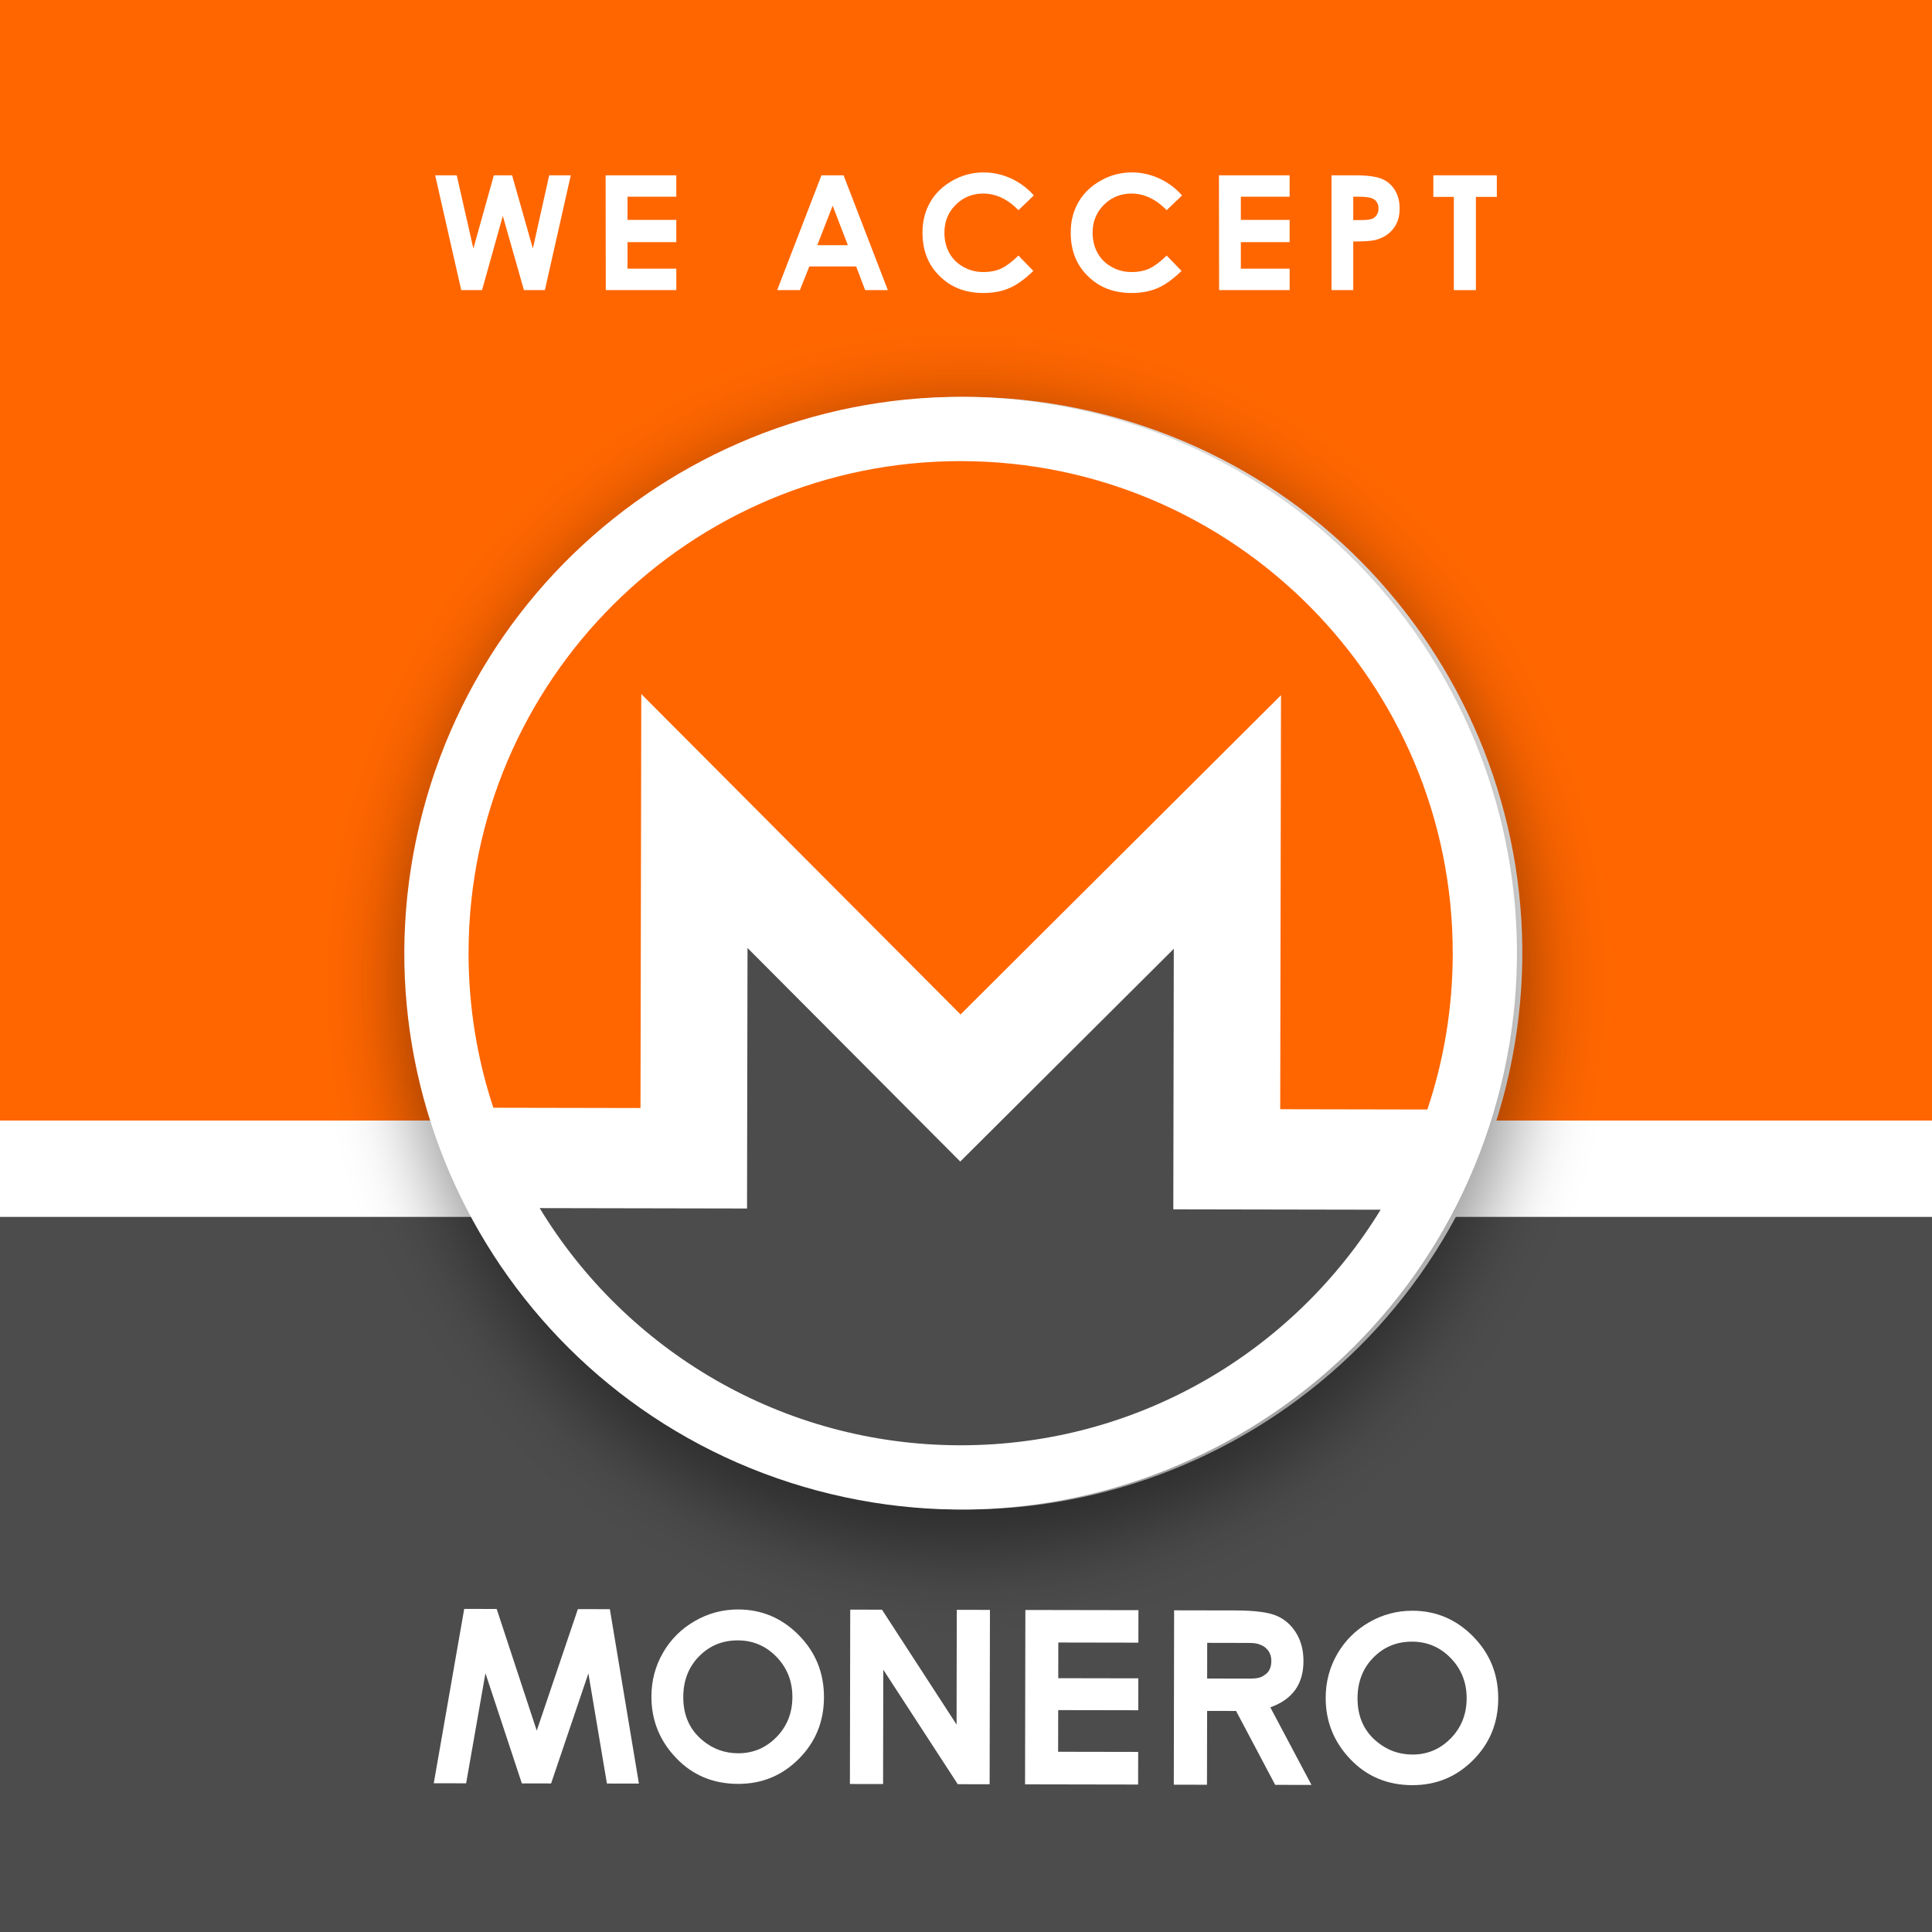
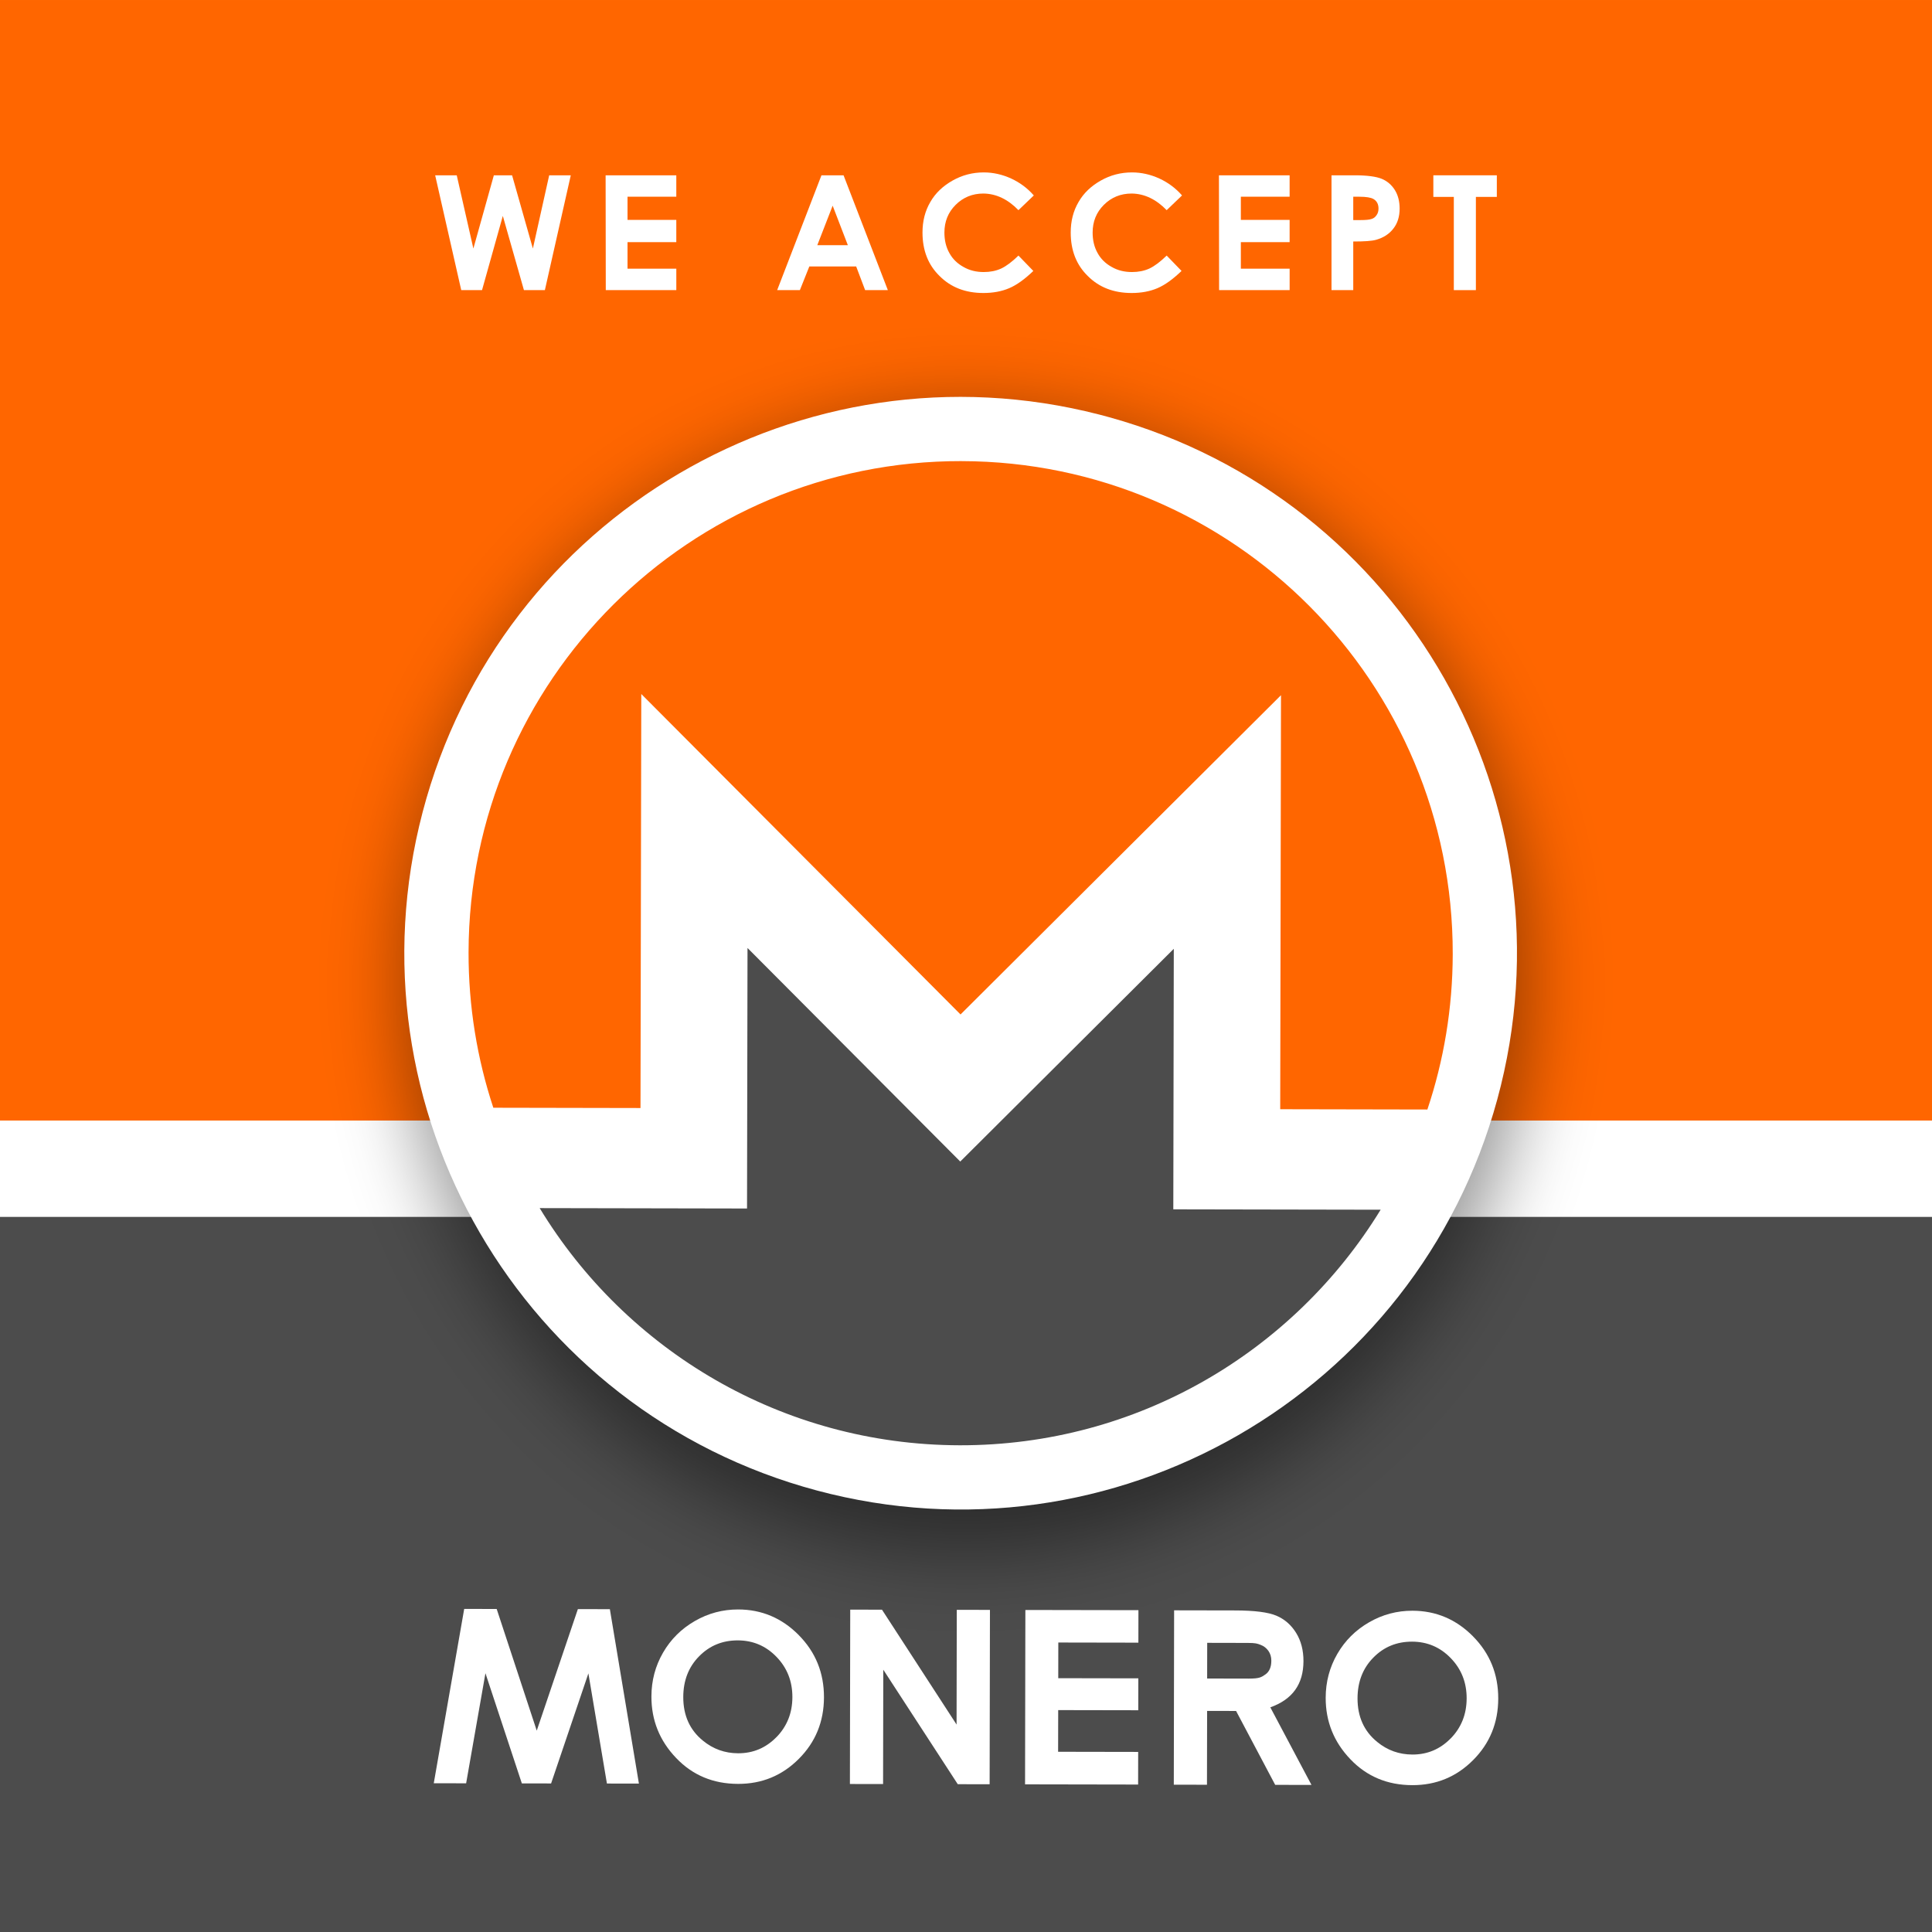
<svg xmlns="http://www.w3.org/2000/svg" width="80mm" height="80mm" viewBox="0 0 80 80" version="1.1" id="svg1175">
  <defs id="defs1172">
    <filter style="color-interpolation-filters:sRGB" id="filter21430" x="-0.084" y="-0.084" width="1.168" height="1.168">
      <feGaussianBlur stdDeviation="2.325" id="feGaussianBlur21432" />
    </filter>
  </defs>
  <g id="layer1" transform="translate(-63.98438,-100.8407)">
    <g id="g22590" transform="translate(206.3158,84.50204)">
      <g id="g22588" transform="matrix(0.6920944,0,0,0.6920944,-12.75636,-16.89413)">
        <g id="g28821">
          <path id="rect22550" style="fill:#ffffff;stroke-width:0.357;stroke-linecap:round" transform="matrix(1.44489,0,0,1.44489,18.43153,24.41015)" d="m -142.331,16.339 h 80 v 80 h -80 z" />
          <path id="rect22554" style="fill:#ff6600;stroke-width:0.392;stroke-linecap:round" d="M -187.222,48.018 H -71.63 V 115.059 H -187.222 Z" />
          <path id="rect24683" style="fill:#4c4c4c;stroke-width:0.314;stroke-linecap:round" d="m -187.222,120.825 h 115.591 v 42.784 H -187.222 Z" />
          <g id="g28173" transform="translate(-0.9043493)">
-             <path id="path22552" style="fill:#ffffff;stroke-width:1.89;stroke-linecap:round" d="m -119.62,72.983 a 33.277,33.277 0 0 1 23.204,40.814 33.277,33.277 0 0 1 -40.704,23.398 33.277,33.277 0 0 1 -23.591,-40.592 33.277,33.277 0 0 1 40.48,-23.783 z" />
            <g id="g22566" transform="translate(-232.8325)">
              <path id="path22556" style="opacity:0.426;stroke-width:1.89;stroke-linecap:round;filter:url(#filter21430)" transform="matrix(1.008693,0,0,1.024433,-1.198597,-0.9505931)" d="M 113.502,73.146 A 33.277,33.277 0 0 1 136.706,113.96 33.277,33.277 0 0 1 96.003,137.358 33.277,33.277 0 0 1 72.412,96.765 33.277,33.277 0 0 1 112.892,72.983 Z" />
              <path id="path22558" style="fill:#ffffff;stroke-width:1.89;stroke-linecap:round" d="M 112.892,72.983 A 33.277,33.277 0 0 1 136.097,113.797 33.277,33.277 0 0 1 95.393,137.195 33.277,33.277 0 0 1 71.802,96.602 33.277,33.277 0 0 1 112.282,72.82 Z" />
              <g id="g22564" transform="translate(-0.00407828,0.08560464)">
                <path d="m 104.05,75.52 c -16.257,-0.031 -29.467,13.127 -29.497,29.385 -0.006,3.25 0.515,6.377 1.482,9.303 l 8.805,0.017 0.047,-24.771 19.101,19.173 19.173,-19.101 -0.047,24.771 8.805,0.017 c 0.979,-2.922 1.511,-6.047 1.517,-9.297 0.031,-16.258 -13.129,-29.466 -29.387,-29.496" id="path22560" style="fill:#ff6600;stroke-width:0.549" />
                <path d="m 91.243,104.65 -0.029,15.587 -12.406,-0.024 c 5.152,8.489 14.476,14.169 25.131,14.19 10.655,0.02 20.001,-5.625 25.184,-14.094 l -12.405,-0.023 0.029,-15.587 -12.776,12.728 z" id="path22562" style="fill:#4c4c4c;stroke-width:0.549" />
              </g>
            </g>
            <g id="g22586" transform="translate(-208.8225,13.34188)" style="fill:#ffffff">
              <g aria-label="WE ACCEPT" id="text22584" style="font-size:9.568px;line-height:1.25;text-align:center;letter-spacing:1.414px;text-anchor:middle;stroke-width:0.239">
                <path d="m 48.541,45.164 1.56,6.87 h 1.244 l 1.244,-4.44 1.263,4.44 h 1.253 l 1.55,-6.87 h -1.292 l -0.976,4.382 -1.244,-4.382 h -1.091 l -1.225,4.382 -0.995,-4.382 z" style="font-family:MoneroGothic;-inkscape-font-specification:MoneroGothic" id="path303" />
                <path d="m 58.739,45.164 0.01,6.87 h 4.22 V 50.752 H 60.05 v -1.588 h 2.918 V 47.833 H 60.05 v -1.387 h 2.918 v -1.282 z" style="font-family:MoneroGothic;-inkscape-font-specification:MoneroGothic" id="path305" />
                <path d="m 71.653,45.164 -2.65,6.87 h 1.359 l 0.565,-1.416 h 2.803 l 0.536,1.416 h 1.359 l -2.65,-6.87 z m 0.67,1.818 0.909,2.363 h -1.828 z" style="font-family:MoneroGothic;-inkscape-font-specification:MoneroGothic" id="path307" />
                <path d="m 84.358,46.369 c -0.383,-0.44 -0.842,-0.775 -1.359,-1.014 -0.526,-0.239 -1.072,-0.364 -1.636,-0.364 -0.67,0 -1.292,0.163 -1.866,0.488 -0.574,0.325 -1.024,0.746 -1.33,1.282 -0.316,0.536 -0.469,1.148 -0.469,1.828 0,1.062 0.335,1.933 1.024,2.603 0.679,0.679 1.55,1.014 2.622,1.014 0.574,0 1.091,-0.096 1.54,-0.287 0.45,-0.191 0.928,-0.536 1.445,-1.033 l -0.89,-0.919 c -0.383,0.373 -0.727,0.631 -1.033,0.775 -0.316,0.144 -0.66,0.21 -1.043,0.21 -0.45,0 -0.852,-0.096 -1.215,-0.306 -0.364,-0.201 -0.651,-0.478 -0.842,-0.832 -0.201,-0.354 -0.297,-0.765 -0.297,-1.225 0,-0.651 0.22,-1.206 0.67,-1.655 0.45,-0.45 1.005,-0.679 1.665,-0.679 0.765,0.01 1.464,0.344 2.095,0.995 z" style="font-family:MoneroGothic;-inkscape-font-specification:MoneroGothic" id="path309" />
                <path d="m 93.226,46.369 c -0.383,-0.44 -0.842,-0.775 -1.359,-1.014 -0.526,-0.239 -1.072,-0.364 -1.636,-0.364 -0.67,0 -1.292,0.163 -1.866,0.488 -0.574,0.325 -1.024,0.746 -1.33,1.282 -0.316,0.536 -0.469,1.148 -0.469,1.828 0,1.062 0.335,1.933 1.024,2.603 0.679,0.679 1.55,1.014 2.622,1.014 0.574,0 1.091,-0.096 1.54,-0.287 0.45,-0.191 0.928,-0.536 1.445,-1.033 l -0.89,-0.919 c -0.383,0.373 -0.727,0.631 -1.033,0.775 -0.316,0.144 -0.66,0.21 -1.043,0.21 -0.45,0 -0.852,-0.096 -1.215,-0.306 -0.364,-0.201 -0.651,-0.478 -0.842,-0.832 -0.201,-0.354 -0.297,-0.765 -0.297,-1.225 0,-0.651 0.22,-1.206 0.67,-1.655 0.45,-0.45 1.005,-0.679 1.665,-0.679 0.765,0.01 1.464,0.344 2.095,0.995 z" style="font-family:MoneroGothic;-inkscape-font-specification:MoneroGothic" id="path311" />
                <path d="m 95.434,45.164 0.01,6.87 h 4.22 V 50.752 H 96.745 v -1.588 h 2.918 V 47.833 H 96.745 v -1.387 h 2.918 v -1.282 z" style="font-family:MoneroGothic;-inkscape-font-specification:MoneroGothic" id="path313" />
                <path d="m 102.169,45.164 v 6.87 h 1.301 v -2.909 c 0.66,0 1.119,-0.029 1.378,-0.105 0.431,-0.124 0.775,-0.344 1.024,-0.67 0.249,-0.316 0.373,-0.718 0.373,-1.196 0,-0.431 -0.096,-0.804 -0.287,-1.11 -0.191,-0.306 -0.459,-0.536 -0.785,-0.67 -0.325,-0.134 -0.871,-0.21 -1.617,-0.21 z m 1.301,2.679 v -1.397 h 0.373 c 0.402,0 0.679,0.048 0.832,0.134 0.201,0.115 0.306,0.306 0.306,0.574 0,0.153 -0.038,0.287 -0.115,0.392 -0.076,0.115 -0.172,0.191 -0.297,0.23 -0.134,0.048 -0.354,0.067 -0.679,0.067 z" style="font-family:MoneroGothic;-inkscape-font-specification:MoneroGothic" id="path315" />
                <path d="m 108.262,45.164 v 1.292 h 1.225 v 5.578 h 1.32 V 46.456 h 1.253 v -1.292 z" style="font-family:MoneroGothic;-inkscape-font-specification:MoneroGothic" id="path317" />
              </g>
              <g id="g27851" transform="matrix(1.724347,0,0,1.724347,-87.42121,-28.61542)" style="fill:#ffffff">
                <path d="m 114.085,97.021 c -0.366,0.375 -0.809,0.562 -1.329,0.561 -0.46,-9.38e-4 -0.866,-0.146 -1.221,-0.437 -0.457,-0.371 -0.684,-0.876 -0.683,-1.514 10e-4,-0.571 0.184,-1.043 0.548,-1.412 0.363,-0.371 0.811,-0.555 1.345,-0.554 0.527,9.85e-4 0.975,0.192 1.342,0.572 0.368,0.38 0.552,0.845 0.551,1.395 -9.3e-4,0.551 -0.185,1.013 -0.552,1.39 m 0.773,-3.541 c -0.585,-0.591 -1.285,-0.887 -2.101,-0.889 -0.538,-10e-4 -1.041,0.133 -1.506,0.402 -0.467,0.269 -0.835,0.635 -1.102,1.097 -0.267,0.462 -0.402,0.969 -0.403,1.52 -0.002,0.823 0.283,1.533 0.855,2.132 0.571,0.6 1.289,0.9 2.152,0.901 0.825,0.002 1.528,-0.287 2.108,-0.869 0.58,-0.581 0.87,-1.293 0.872,-2.134 0.002,-0.848 -0.29,-1.568 -0.876,-2.16" id="path30-6-7-7" style="fill:#ffffff;stroke-width:0.129" />
                <path d="m 107.654,94.803 c -0.139,0.097 -0.205,0.144 -0.573,0.144 l -1.447,-0.003 0.002,-1.238 1.402,0.003 c 0.281,5.4e-4 0.331,0.022 0.446,0.065 0.115,0.042 0.206,0.113 0.275,0.21 0.069,0.097 0.102,0.212 0.102,0.344 -4.7e-4,0.222 -0.07,0.38 -0.207,0.476 m 0.172,1.14 c 0.384,-0.137 0.672,-0.338 0.863,-0.605 0.192,-0.268 0.286,-0.599 0.287,-0.997 7.1e-4,-0.378 -0.084,-0.706 -0.256,-0.983 -0.172,-0.277 -0.401,-0.475 -0.684,-0.595 -0.283,-0.12 -0.759,-0.181 -1.429,-0.182 l -2.119,-0.004 -0.011,6.05 1.151,0.002 0.005,-2.562 1.005,0.002 1.357,2.564 1.259,0.002 z" id="path34-3-5-0" style="fill:#ffffff;stroke-width:0.129" />
                <path d="m 99.327,92.566 3.923,0.007 -0.002,1.127 -2.778,-0.005 -0.002,1.238 2.778,0.005 -0.002,1.107 -2.778,-0.005 -0.003,1.446 2.778,0.005 -0.002,1.132 -3.923,-0.007 z" id="path38-2-3-9" style="fill:#ffffff;stroke-width:0.129" />
                <path d="m 93.25,92.554 1.102,0.002 2.588,3.986 0.007,-3.981 1.151,0.002 -0.011,6.05 -1.106,-0.002 -2.584,-3.973 -0.007,3.968 -1.151,-0.002 z" id="path42-0-5-3" style="fill:#ffffff;stroke-width:0.129" />
                <path d="m 90.69,96.977 c -0.366,0.375 -0.809,0.562 -1.329,0.561 -0.46,-9.38e-4 -0.866,-0.146 -1.221,-0.437 -0.457,-0.371 -0.684,-0.876 -0.683,-1.514 10e-4,-0.571 0.184,-1.043 0.548,-1.412 0.363,-0.371 0.811,-0.555 1.345,-0.554 0.527,9.85e-4 0.975,0.192 1.342,0.572 0.368,0.38 0.552,0.845 0.551,1.395 -9.3e-4,0.551 -0.185,1.013 -0.552,1.39 m 0.773,-3.541 c -0.585,-0.591 -1.285,-0.887 -2.101,-0.889 -0.538,-0.001 -1.041,0.133 -1.506,0.402 -0.467,0.269 -0.835,0.635 -1.102,1.097 -0.267,0.462 -0.402,0.969 -0.403,1.52 -0.002,0.823 0.283,1.533 0.855,2.132 0.571,0.6 1.289,0.9 2.152,0.901 0.825,0.002 1.528,-0.287 2.108,-0.869 0.58,-0.581 0.87,-1.293 0.872,-2.134 0.002,-0.848 -0.29,-1.568 -0.876,-2.16" id="use46-6-6-6" style="fill:#ffffff;stroke-width:0.129" />
                <path d="m 79.856,92.529 1.127,0.002 1.39,4.222 1.427,-4.217 1.11,0.002 1.008,6.052 -1.11,-0.002 -0.643,-3.822 -1.294,3.819 -1.015,-0.002 -1.263,-3.823 -0.67,3.82 -1.123,-0.002 z" id="path50-1-2-0" style="fill:#ffffff;stroke-width:0.129" />
              </g>
            </g>
          </g>
        </g>
      </g>
    </g>
  </g>
</svg>
